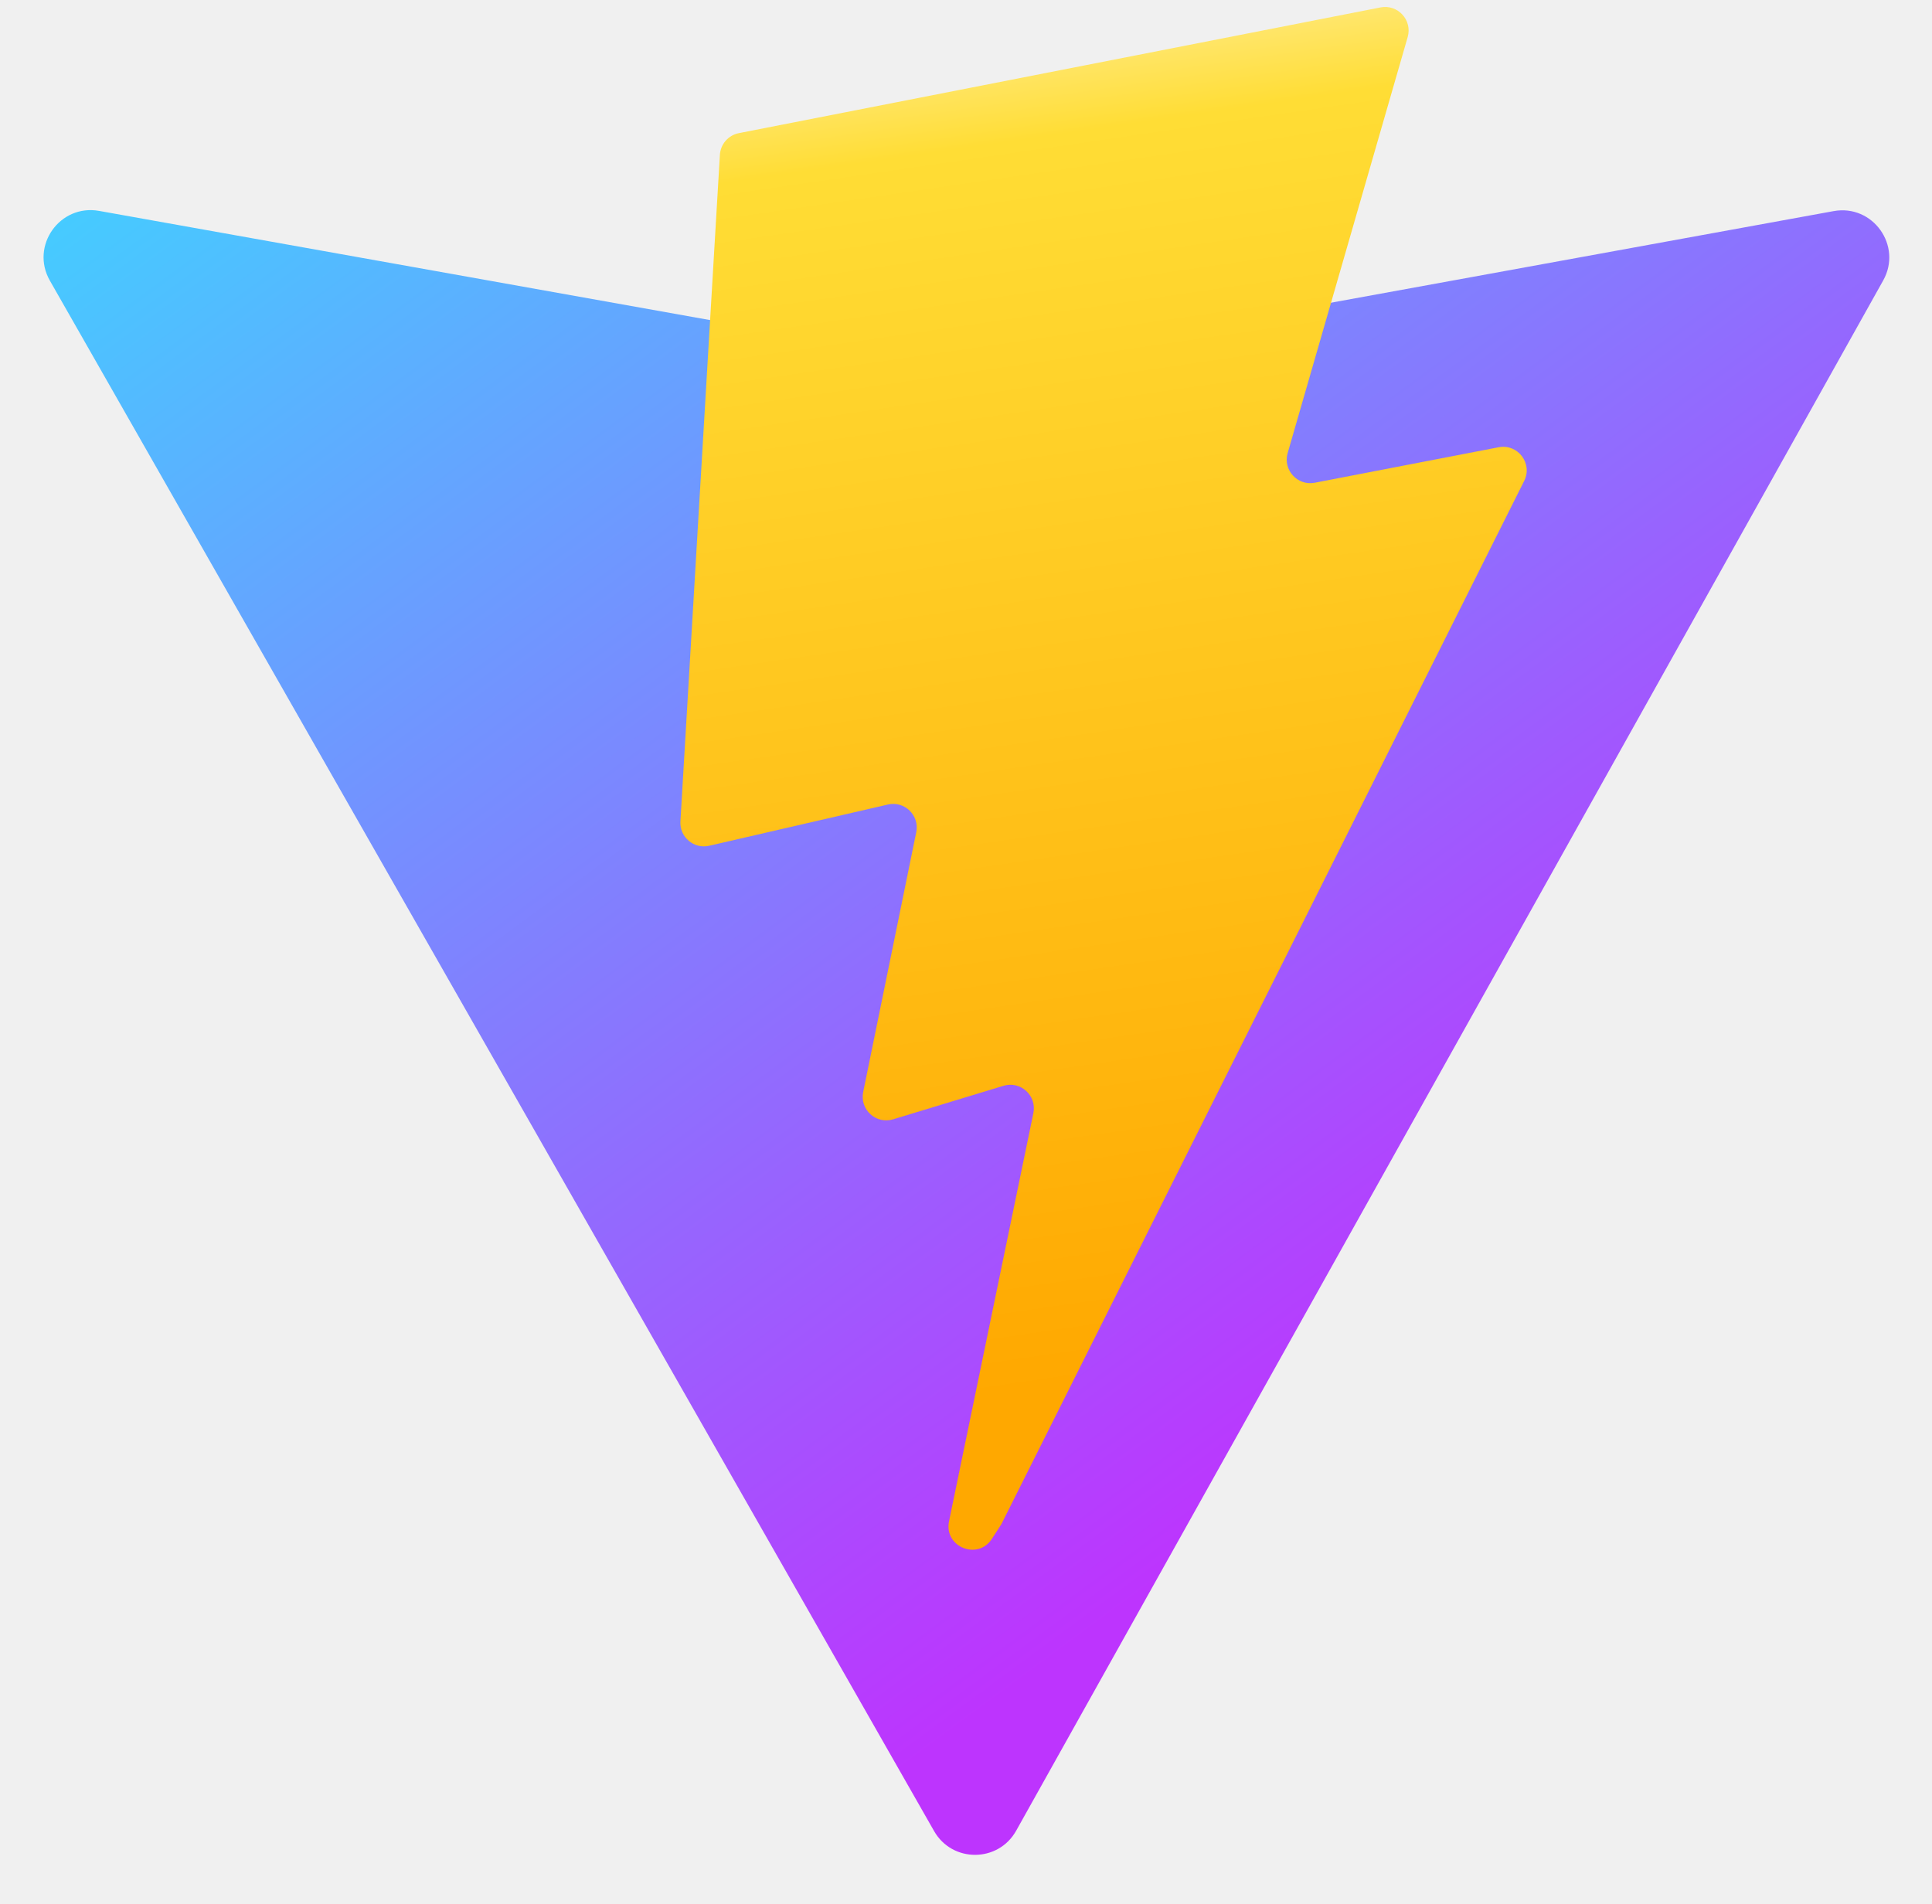
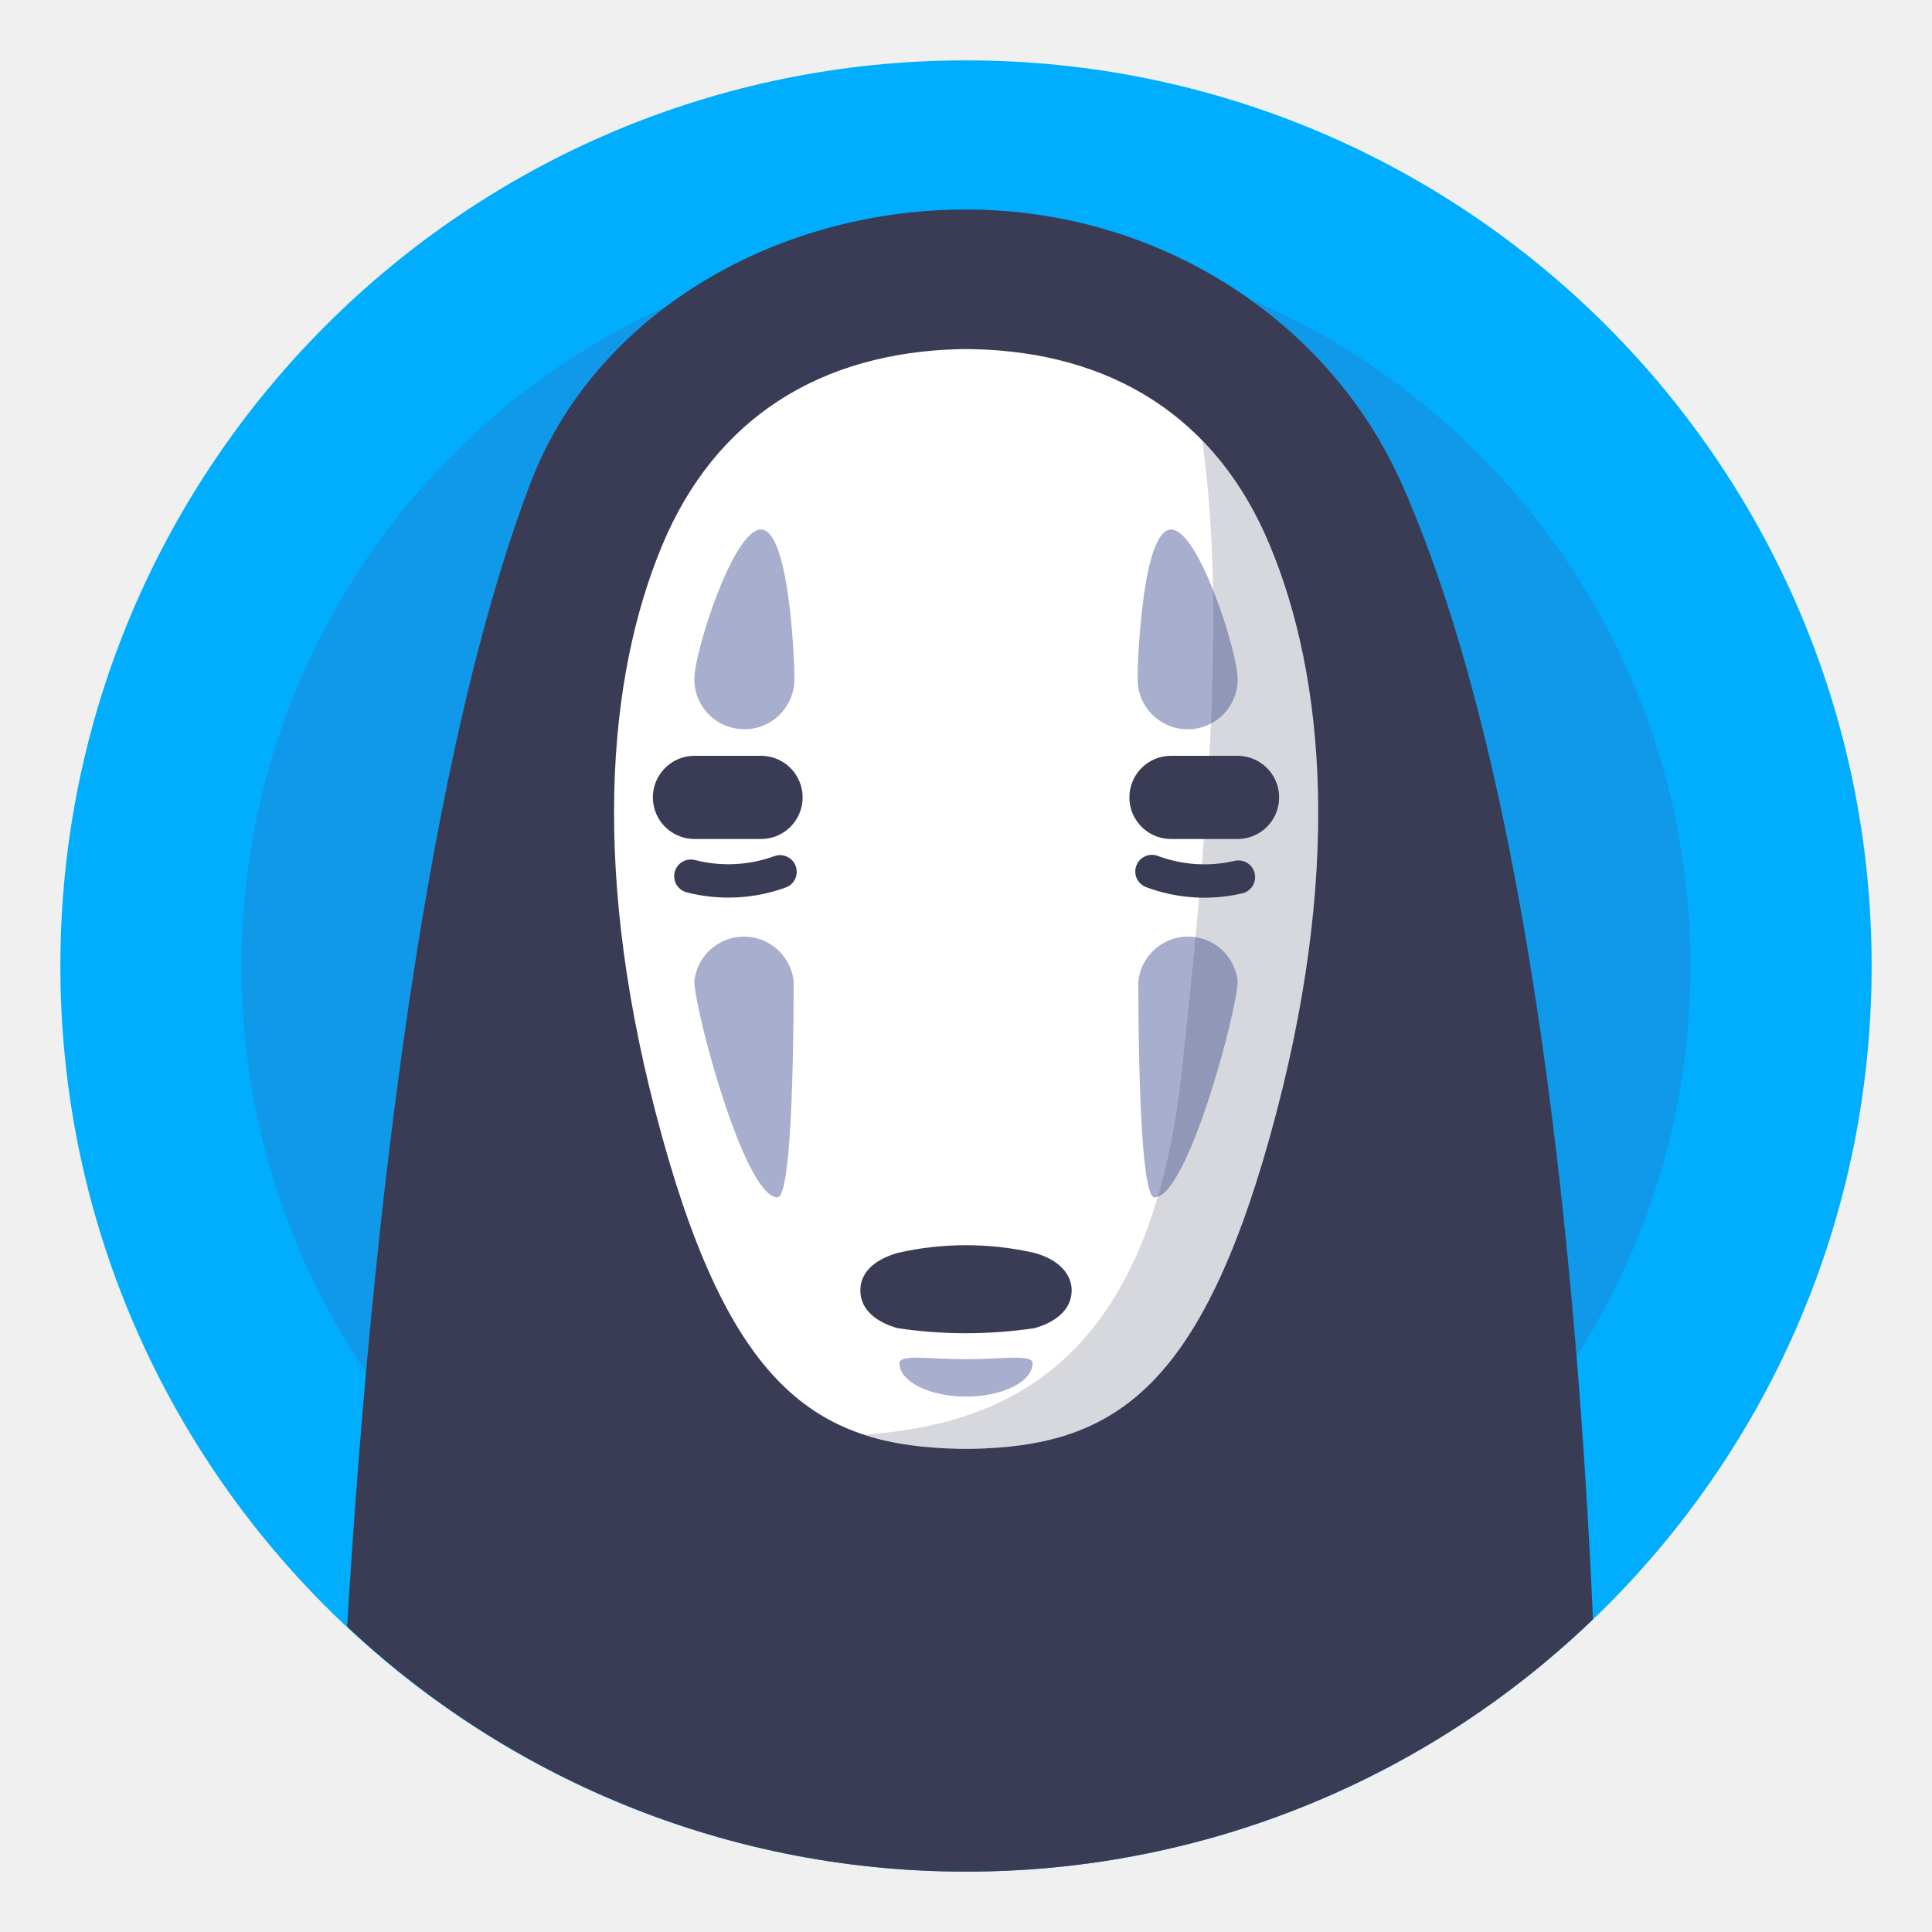
- <svg xmlns="http://www.w3.org/2000/svg" width="410" height="404" viewBox="0 0 410 404" fill="none">
-   <path d="M399.641 59.525L215.643 388.545C211.844 395.338 202.084 395.378 198.228 388.618L10.582 59.556C6.381 52.19 12.68 43.267 21.028 44.759L205.223 77.682C206.398 77.892 207.601 77.89 208.776 77.676L389.119 44.806C397.439 43.289 403.768 52.143 399.641 59.525Z" fill="url(#paint0_linear)" />
-   <path d="M292.965 1.574L156.801 28.255C154.563 28.694 152.906 30.59 152.771 32.866L144.395 174.33C144.198 177.662 147.258 180.248 150.51 179.498L188.42 170.749C191.967 169.931 195.172 173.055 194.443 176.622L183.18 231.775C182.422 235.487 185.907 238.661 189.532 237.56L212.947 230.446C216.577 229.344 220.065 232.527 219.297 236.242L201.398 322.875C200.278 328.294 207.486 331.249 210.492 326.603L212.5 323.5L323.454 102.072C325.312 98.365 322.108 94.137 318.036 94.923L279.014 102.454C275.347 103.161 272.227 99.746 273.262 96.158L298.731 7.867C299.767 4.273 296.636 0.855 292.965 1.574Z" fill="url(#paint1_linear)" />
+ <svg xmlns="http://www.w3.org/2000/svg" data-name="Layer 1" id="Layer_1" viewBox="0 0 128 128">
  <defs>
-     <linearGradient id="paint0_linear" x1="6" y1="33" x2="235" y2="344" gradientUnits="userSpaceOnUse">
-       <stop stop-color="#41D1FF" />
-       <stop offset="1" stop-color="#BD34FE" />
-     </linearGradient>
-     <linearGradient id="paint1_linear" x1="194.651" y1="8.818" x2="236.076" y2="292.989" gradientUnits="userSpaceOnUse">
-       <stop stop-color="#FFEA83" />
-       <stop offset="0.083" stop-color="#FFDD35" />
-       <stop offset="1" stop-color="#FFA800" />
-     </linearGradient>
+     <style>.cls-1{fill:#00adfe;}.cls-2{fill:#356cb6;opacity:0.3;}.cls-3,.cls-8{fill:#393c54;}.cls-4{fill:#fff;}.cls-5,.cls-6{fill:none;stroke:#393c54;stroke-linecap:round;stroke-miterlimit:10;}.cls-5{stroke-width:5.51px;}.cls-6{stroke-width:2.21px;}.cls-7{fill:#a7aece;}.cls-8{opacity:0.2;}</style>
  </defs>
+   <circle class="cls-1" cx="64" cy="64" r="60" />
+   <circle class="cls-2" cx="64" cy="64" r="48" />
+   <path class="cls-3" d="M64,124a59.8,59.8,0,0,0,41.54-16.72c-1-22.43-3.94-55.49-12.65-75.18C88.06,21.18,76.74,13.88,64,13.88h0c-12.74,0-24.65,7-28.89,18.22C27.58,51.93,24.35,85.33,23,107.76A59.74,59.74,0,0,0,64,124Z" />
+   <path class="cls-4" d="M84.13,36.13c-3.52-8.48-10.48-12.82-19.74-13v0h-.78v0c-9.26.22-16.22,4.56-19.74,13-3.63,8.71-4.83,21.77,0,39.19,4.69,17,10.54,20.49,19.74,20.67h.78c9.2-.18,15-3.72,19.74-20.67C89,57.9,87.76,44.84,84.13,36.13Z" />
+   <line class="cls-5" x1="77.58" x2="81.99" y1="52.83" y2="52.83" />
+   <path class="cls-3" d="M68.5,88a30.85,30.85,0,0,1-9,0c-1.25-.33-2.5-1.12-2.5-2.5s1.2-2.13,2.5-2.5a20.4,20.4,0,0,1,9,0c1.21.31,2.5,1.12,2.5,2.5S69.73,87.68,68.5,88Z" />
+   <path class="cls-6" d="M82.05,58.11a9.91,9.91,0,0,1-5.73-.37" />
+   <path class="cls-7" d="M75.42,65A3.31,3.31,0,0,1,82,65c0,1.83-3.31,14.33-5.51,14.33C75.42,79.29,75.42,66.79,75.42,65Z" />
+   <path class="cls-7" d="M75.37,45A3.31,3.31,0,0,0,82,45c0-1.82-2.59-9.92-4.41-9.92S75.37,43.19,75.37,45Z" />
+   <line class="cls-5" x1="46.01" x2="50.42" y1="52.83" y2="52.83" />
+   <path class="cls-6" d="M51.68,57.76a10,10,0,0,1-5.91.29" />
+   <path class="cls-7" d="M52.63,45A3.31,3.31,0,0,1,46,45c0-1.82,2.59-9.92,4.41-9.92S52.63,43.19,52.63,45Z" />
+   <path class="cls-7" d="M52.58,65A3.31,3.31,0,0,0,46,65c0,1.83,3.31,14.33,5.51,14.33C52.58,79.29,52.58,66.79,52.58,65Z" />
+   <path class="cls-7" d="M68.41,90.32c0,1.22-2,2.21-4.41,2.21s-4.41-1-4.41-2.21c0-.62,2-.27,4.41-.27S68.41,89.7,68.41,90.32Z" />
+   <path class="cls-8" d="M84.13,36.13a21.8,21.8,0,0,0-4.48-6.94c1.45,10.32.63,23.64-1.36,41.86-2.09,19.1-11.43,23.3-21,24a21.16,21.16,0,0,0,6.35.94h.78c9.2-.18,15-3.72,19.74-20.67C89,57.9,87.76,44.84,84.13,36.13Z" />
</svg>
